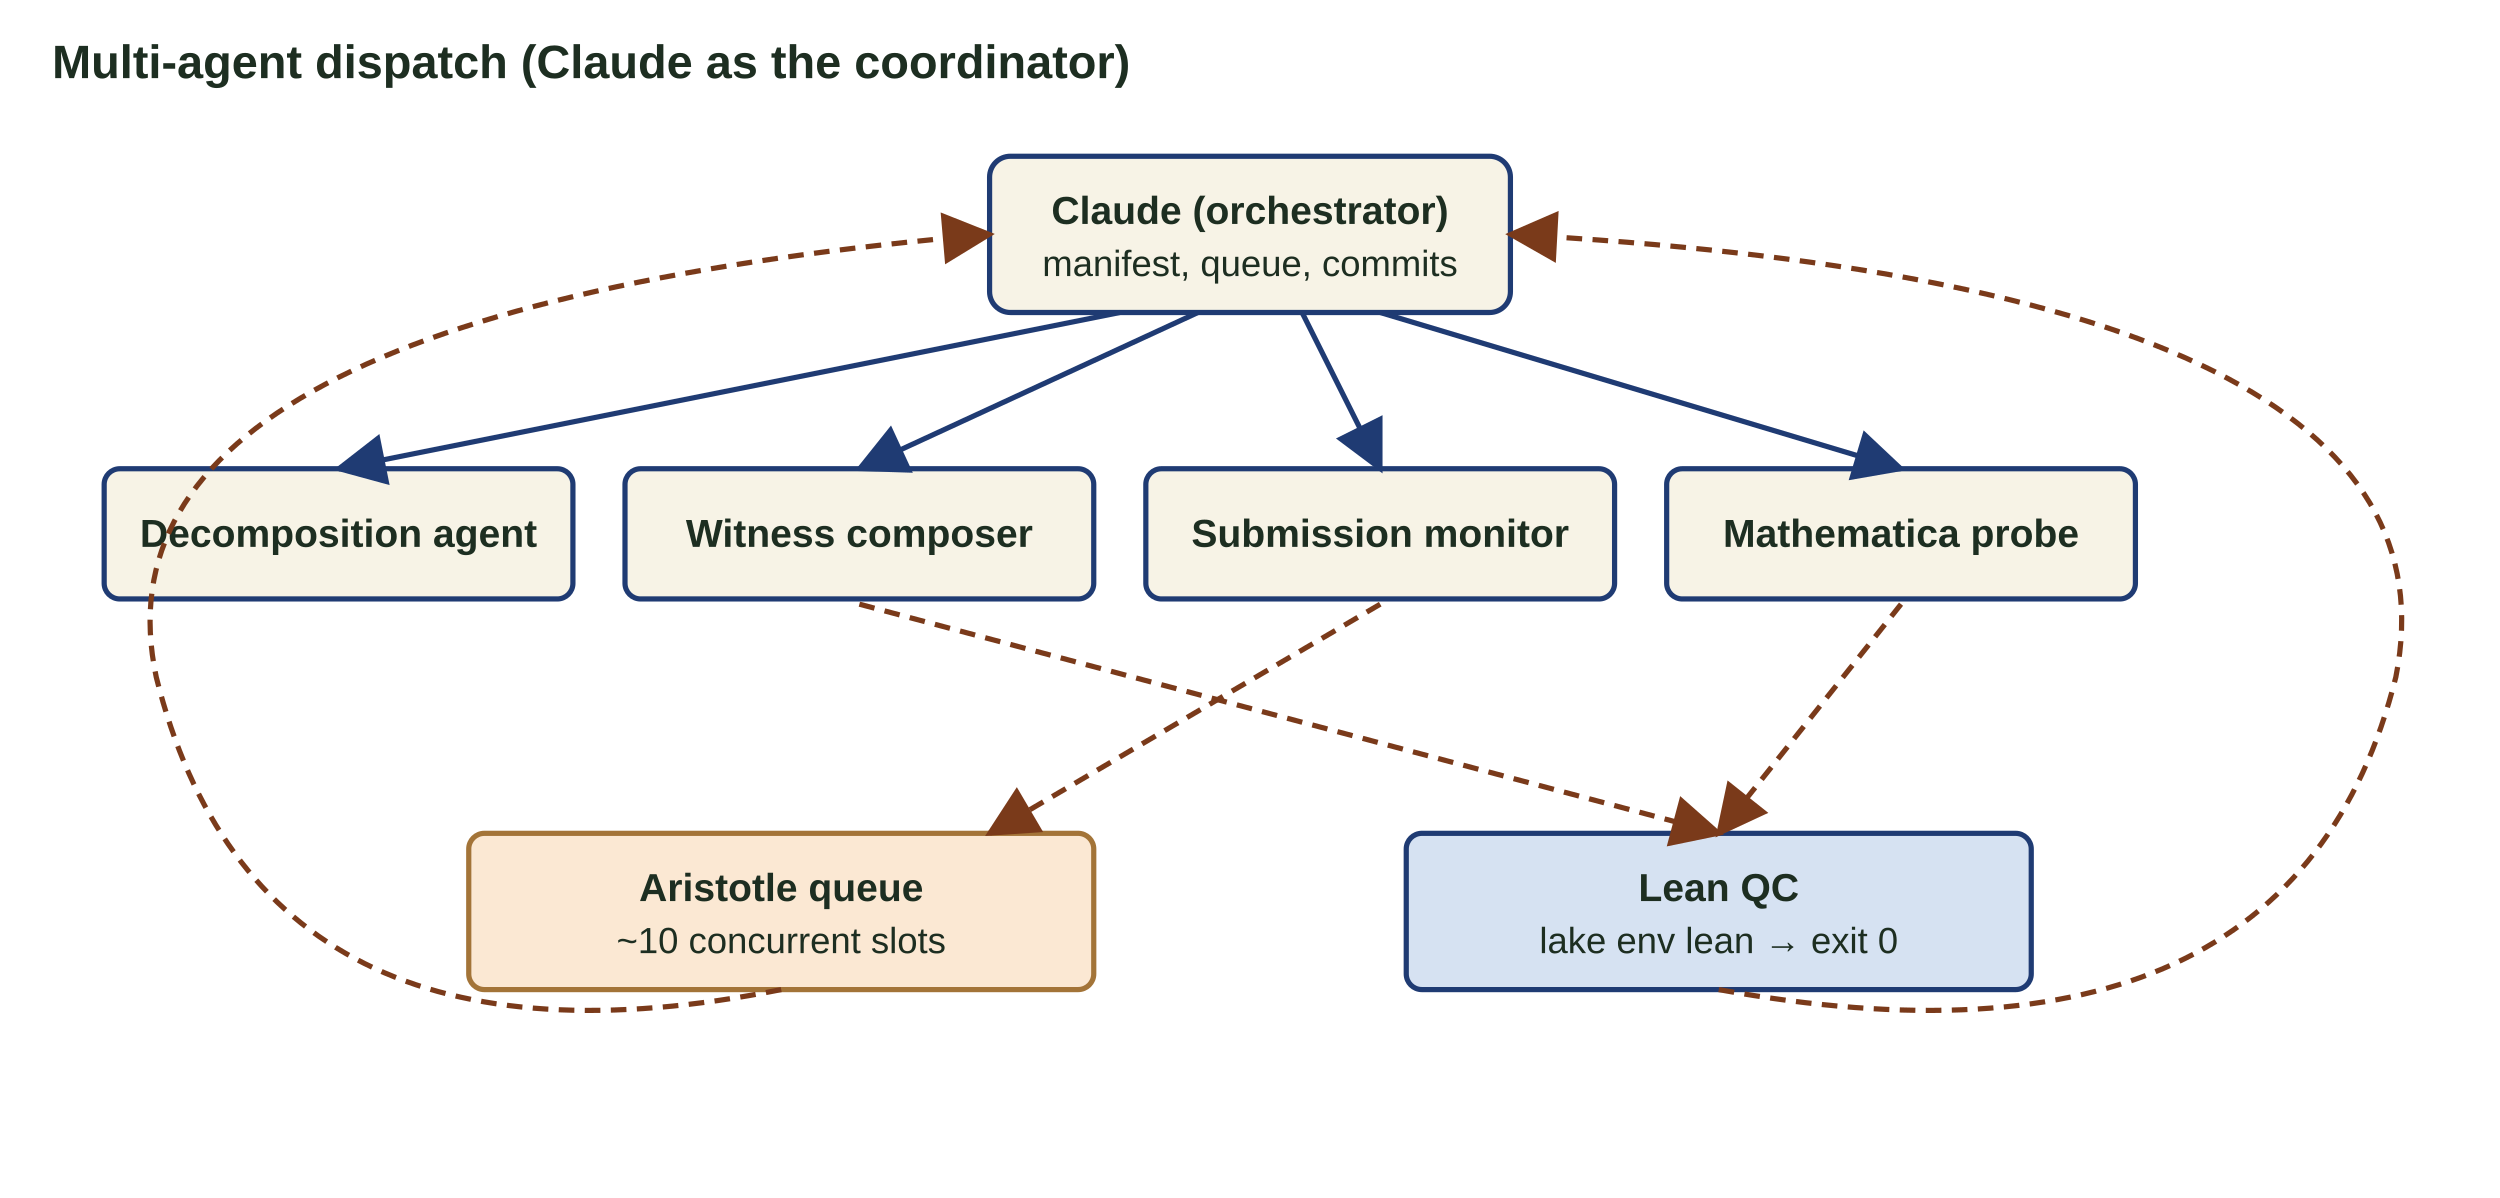
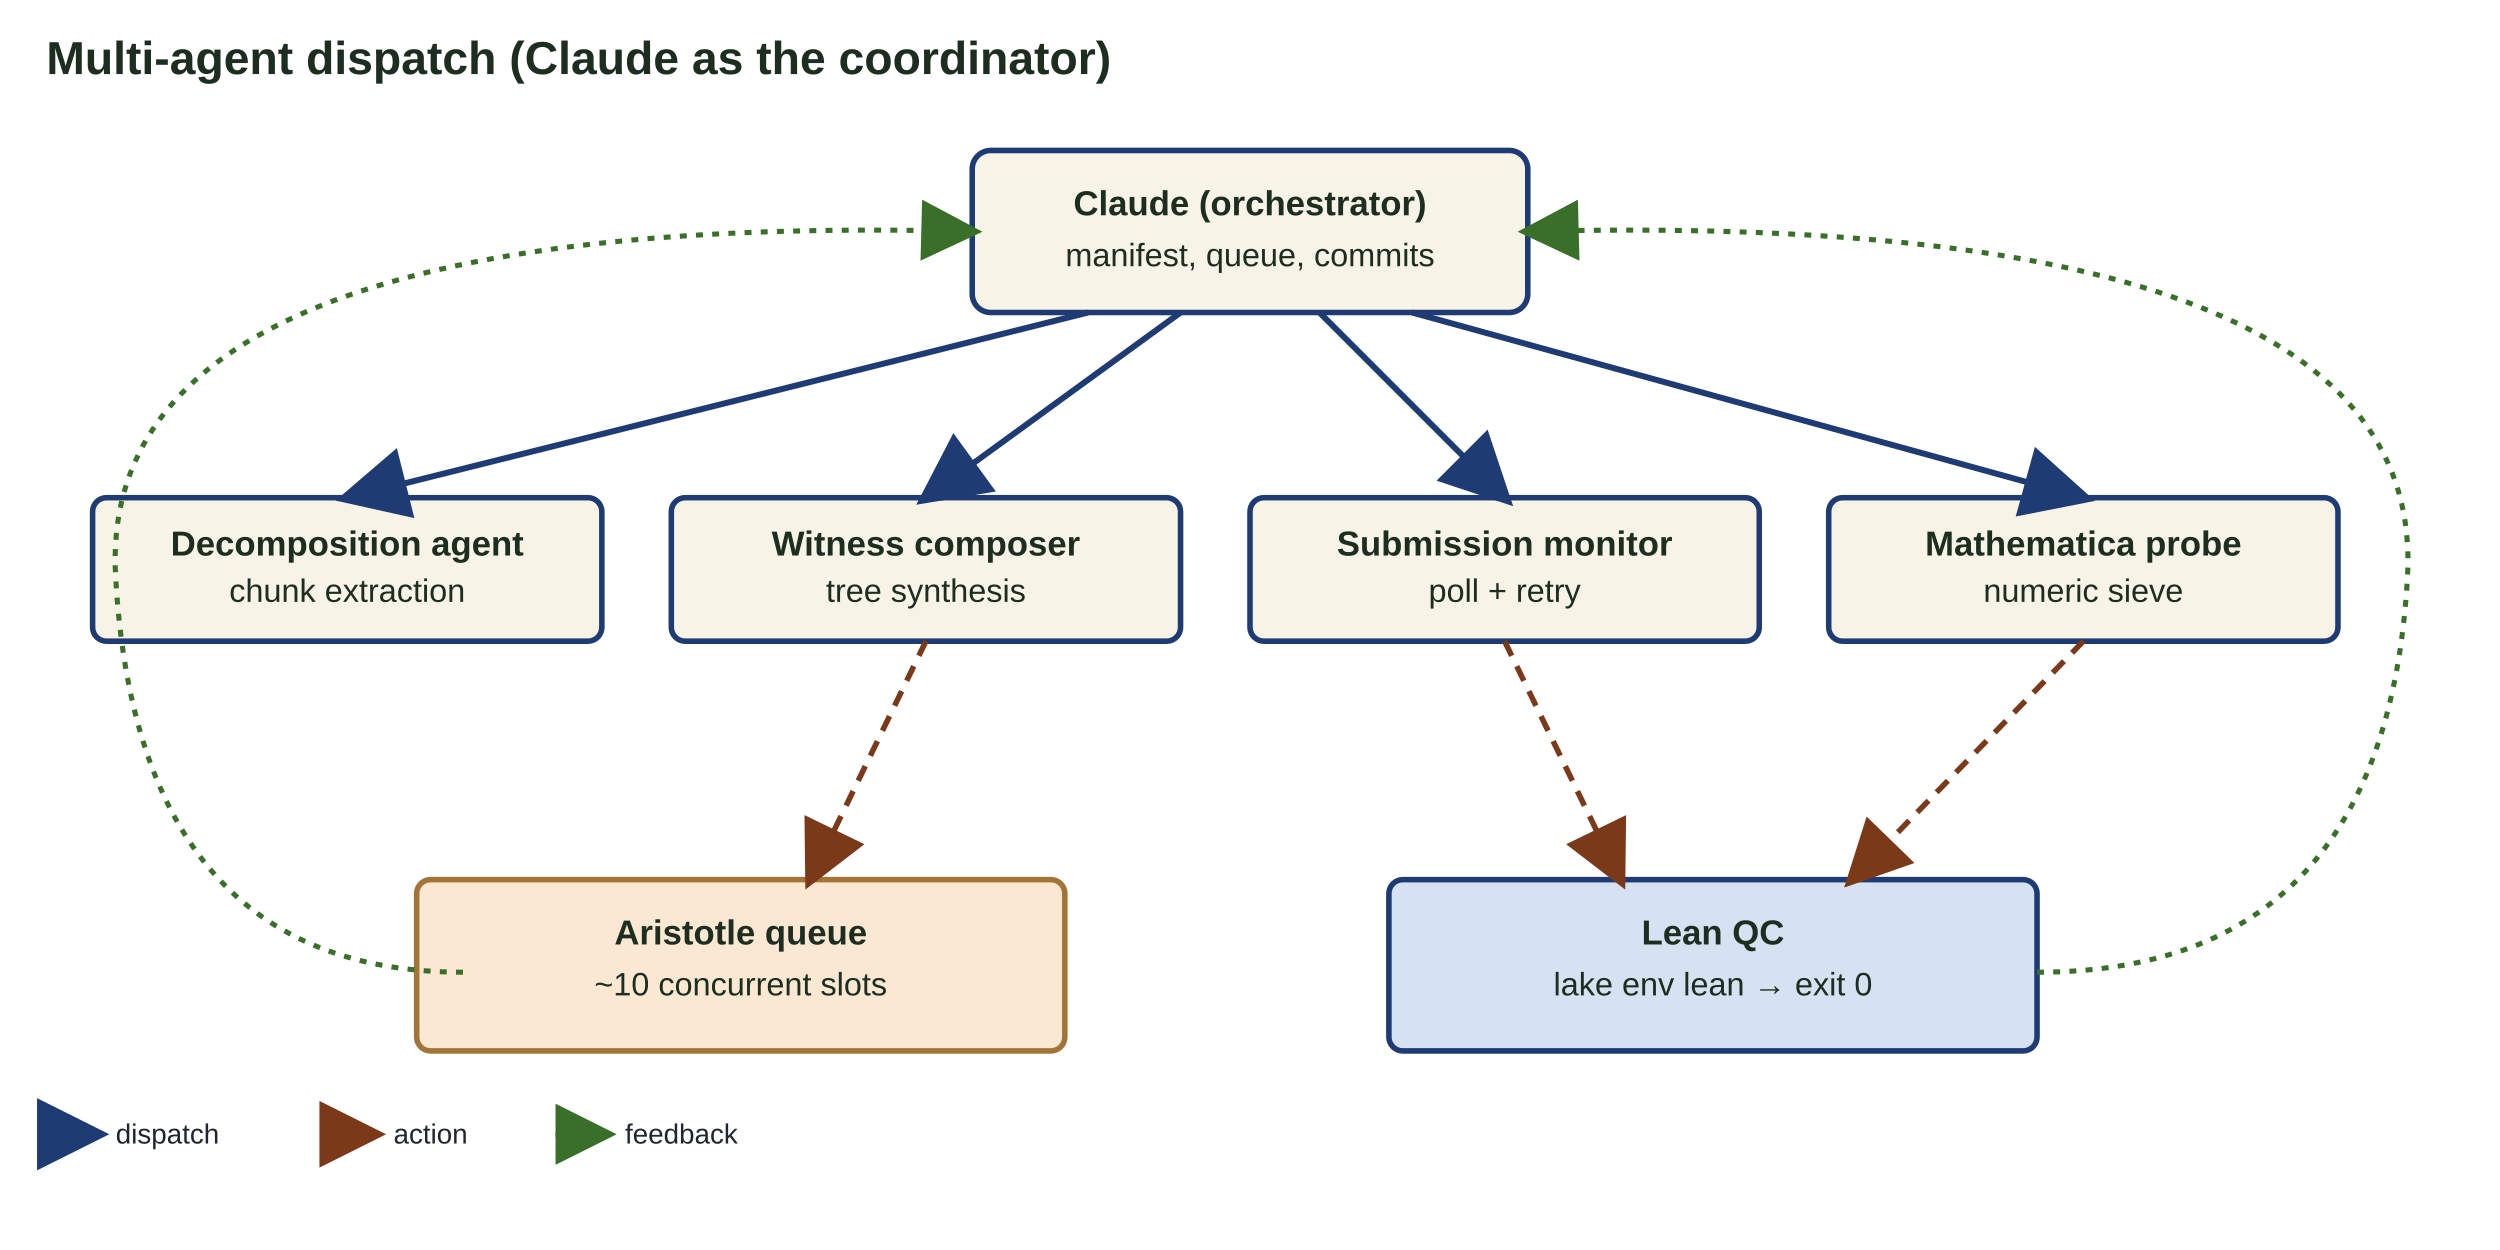
- <svg xmlns="http://www.w3.org/2000/svg" viewBox="0 0 960 460" font-family="'Helvetica Neue', Arial, sans-serif">
+ <svg xmlns="http://www.w3.org/2000/svg" viewBox="0 0 1080 540" font-family="'Helvetica Neue', Arial, sans-serif">
  <style>
-     .box     { fill:#f7f3e6; stroke:#1f3b73; stroke-width:2; }
-     .boxA    { fill:#fbe8d3; stroke:#a37438; stroke-width:2; }
-     .boxQ    { fill:#d6e2f2; stroke:#1f3b73; stroke-width:2; }
+     .box     { fill:#f7f3e6; stroke:#1f3b73; stroke-width:2.4; }
+     .boxA    { fill:#fbe8d3; stroke:#a37438; stroke-width:2.4; }
+     .boxQ    { fill:#d6e2f2; stroke:#1f3b73; stroke-width:2.4; }
    .lbl     { font-size:14px; fill:#1d2e21; text-anchor:middle; }
    .lblb    { font-size:15px; fill:#1d2e21; font-weight:700; text-anchor:middle; }
-     .arr     { stroke:#1f3b73; stroke-width:2; fill:none; marker-end:url(#m); }
-     .arr2    { stroke:#7a3a1a; stroke-width:2; fill:none; marker-end:url(#m2); stroke-dasharray:6 4; }
-     .title   { font-size:18px; font-weight:700; fill:#1d2e21; }
+     .arr     { stroke:#1f3b73; stroke-width:2.6; fill:none; marker-end:url(#m); }
+     .arr2    { stroke:#7a3a1a; stroke-width:2.4; fill:none; marker-end:url(#m2); stroke-dasharray:7 5; }
+     .arrLoop { stroke:#3a6f2a; stroke-width:2.2; fill:none; marker-end:url(#m3); stroke-dasharray:3 4; }
+     .title   { font-size:20px; font-weight:700; fill:#1d2e21; }
  </style>
  <defs>
-     <marker id="m" markerWidth="10" markerHeight="10" refX="9" refY="5" orient="auto">
-       <path d="M 0,0 L 10,5 L 0,10 z" fill="#1f3b73" />
+     <marker id="m" markerWidth="12" markerHeight="12" refX="10" refY="6" orient="auto">
+       <path d="M 0,0 L 12,6 L 0,12 z" fill="#1f3b73" />
    </marker>
-     <marker id="m2" markerWidth="10" markerHeight="10" refX="9" refY="5" orient="auto">
-       <path d="M 0,0 L 10,5 L 0,10 z" fill="#7a3a1a" />
+     <marker id="m2" markerWidth="12" markerHeight="12" refX="10" refY="6" orient="auto">
+       <path d="M 0,0 L 12,6 L 0,12 z" fill="#7a3a1a" />
+     </marker>
+     <marker id="m3" markerWidth="12" markerHeight="12" refX="10" refY="6" orient="auto">
+       <path d="M 0,0 L 12,6 L 0,12 z" fill="#3a6f2a" />
    </marker>
  </defs>
-   <text x="20" y="30" class="title">Multi-agent dispatch (Claude as the coordinator)</text>
-   <rect class="box" x="380" y="60" width="200" height="60" rx="8" />
-   <text x="480" y="86" class="lblb">Claude (orchestrator)</text>
-   <text x="480" y="106" class="lbl">manifest, queue, commits</text>
-   <rect class="box" x="40" y="180" width="180" height="50" rx="6" />
-   <text x="130" y="210" class="lblb">Decomposition agent</text>
-   <rect class="box" x="240" y="180" width="180" height="50" rx="6" />
-   <text x="330" y="210" class="lblb">Witness composer</text>
-   <rect class="box" x="440" y="180" width="180" height="50" rx="6" />
-   <text x="530" y="210" class="lblb">Submission monitor</text>
-   <rect class="box" x="640" y="180" width="180" height="50" rx="6" />
-   <text x="730" y="210" class="lblb">Mathematica probe</text>
-   <rect class="boxA" x="180" y="320" width="240" height="60" rx="6" />
-   <text x="300" y="346" class="lblb">Aristotle queue</text>
-   <text x="300" y="366" class="lbl">~10 concurrent slots</text>
-   <rect class="boxQ" x="540" y="320" width="240" height="60" rx="6" />
-   <text x="660" y="346" class="lblb">Lean QC</text>
-   <text x="660" y="366" class="lbl">lake env lean → exit 0</text>
-   <path class="arr" d="M 430,120 L 130,180" />
-   <path class="arr" d="M 460,120 L 330,180" />
-   <path class="arr" d="M 500,120 L 530,180" />
-   <path class="arr" d="M 530,120 L 730,180" />
-   <path class="arr2" d="M 530,232 L 380,320" />
-   <path class="arr2" d="M 730,232 L 660,320" />
-   <path class="arr2" d="M 330,232 L 660,320" />
-   <path class="arr2" d="M 300,380 Q 100,420 60,260 Q 30,120 380,90" />
-   <path class="arr2" d="M 660,380 Q 880,420 920,260 Q 950,110 580,90" />
+   <text x="20" y="32" class="title">Multi-agent dispatch (Claude as the coordinator)</text>
+   <rect class="box" x="420" y="65" width="240" height="70" rx="8" />
+   <text x="540" y="93" class="lblb">Claude (orchestrator)</text>
+   <text x="540" y="115" class="lbl">manifest, queue, commits</text>
+   <rect class="box" x="40" y="215" width="220" height="62" rx="6" />
+   <text x="150" y="240" class="lblb">Decomposition agent</text>
+   <text x="150" y="260" class="lbl">chunk extraction</text>
+   <rect class="box" x="290" y="215" width="220" height="62" rx="6" />
+   <text x="400" y="240" class="lblb">Witness composer</text>
+   <text x="400" y="260" class="lbl">tree synthesis</text>
+   <rect class="box" x="540" y="215" width="220" height="62" rx="6" />
+   <text x="650" y="240" class="lblb">Submission monitor</text>
+   <text x="650" y="260" class="lbl">poll + retry</text>
+   <rect class="box" x="790" y="215" width="220" height="62" rx="6" />
+   <text x="900" y="240" class="lblb">Mathematica probe</text>
+   <text x="900" y="260" class="lbl">numeric sieve</text>
+   <rect class="boxA" x="180" y="380" width="280" height="74" rx="6" />
+   <text x="320" y="408" class="lblb">Aristotle queue</text>
+   <text x="320" y="430" class="lbl">~10 concurrent slots</text>
+   <rect class="boxQ" x="600" y="380" width="280" height="74" rx="6" />
+   <text x="740" y="408" class="lblb">Lean QC</text>
+   <text x="740" y="430" class="lbl">lake env lean → exit 0</text>
+   <path class="arr" d="M 470,135 L 150,215" />
+   <path class="arr" d="M 510,135 L 400,215" />
+   <path class="arr" d="M 570,135 L 650,215" />
+   <path class="arr" d="M 610,135 L 900,215" />
+   <path class="arr2" d="M 400,277 L 350,380" />
+   <path class="arr2" d="M 650,277 L 700,380" />
+   <path class="arr2" d="M 900,277 L 800,380" />
+   <path class="arrLoop" d="M 200,420 Q 60,420 50,250 Q 40,90 420,100" />
+   <path class="arrLoop" d="M 880,420 Q 1030,420 1040,250 Q 1050,90 660,100" />
+   <g transform="translate(20,490)" font-size="12" fill="#1f2630">
+     <line x1="0" y1="0" x2="22" y2="0" class="arr" />
+     <text x="30" y="4">dispatch</text>
+     <line x1="120" y1="0" x2="142" y2="0" class="arr2" />
+     <text x="150" y="4">action</text>
+     <line x1="220" y1="0" x2="242" y2="0" class="arrLoop" />
+     <text x="250" y="4">feedback</text>
+   </g>
</svg>
